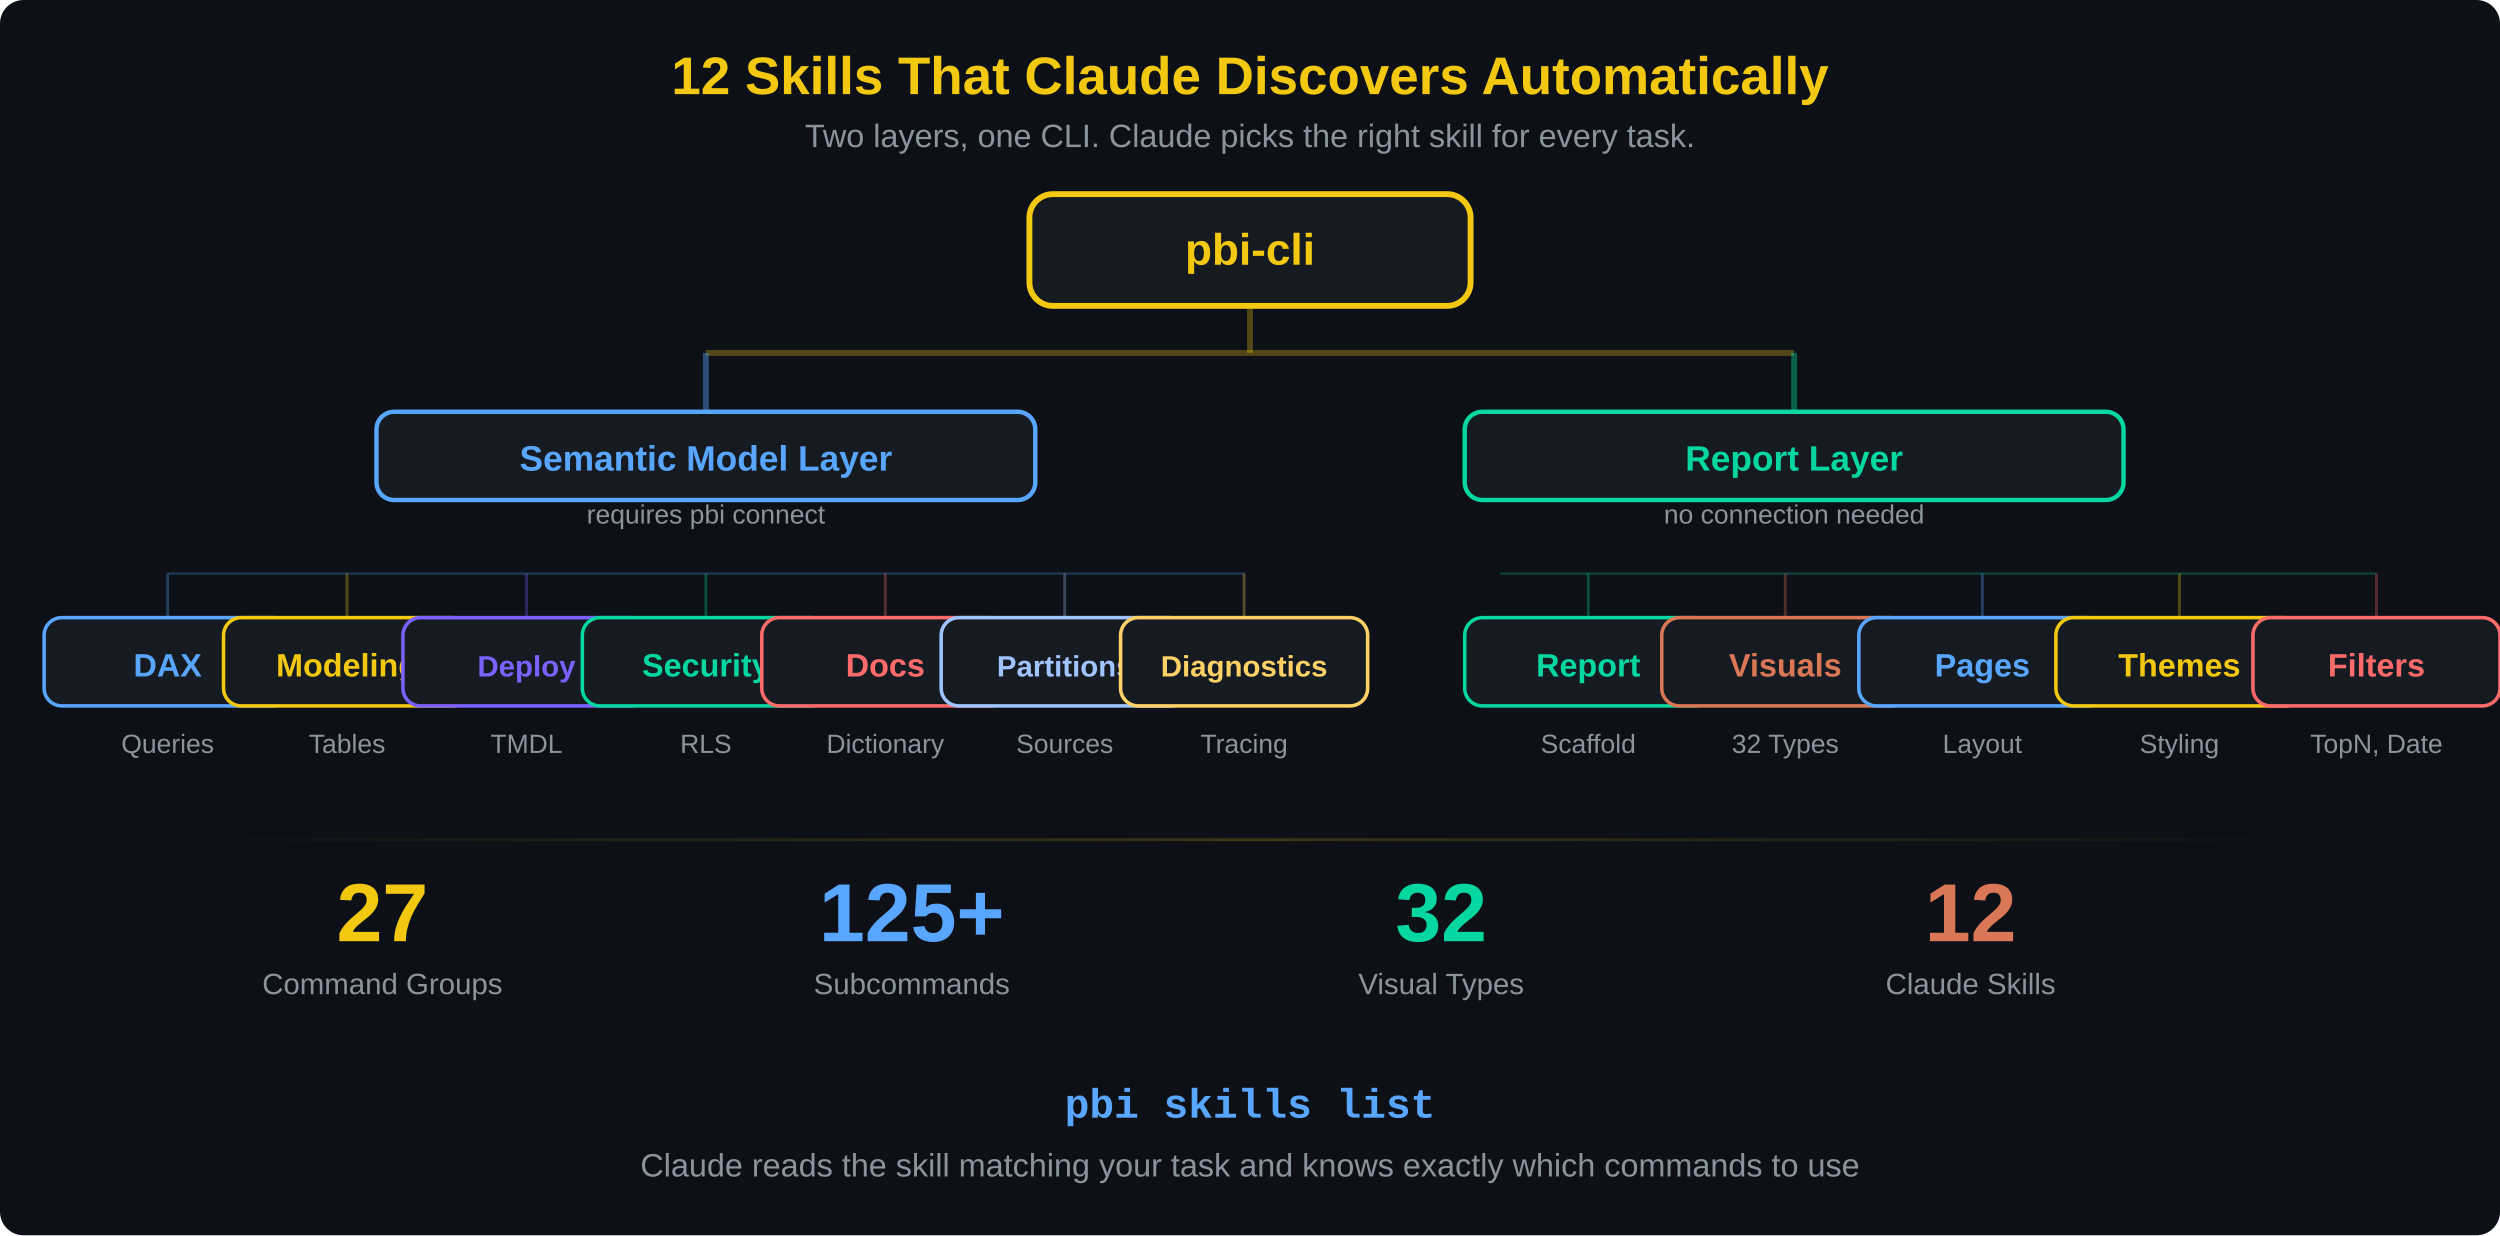
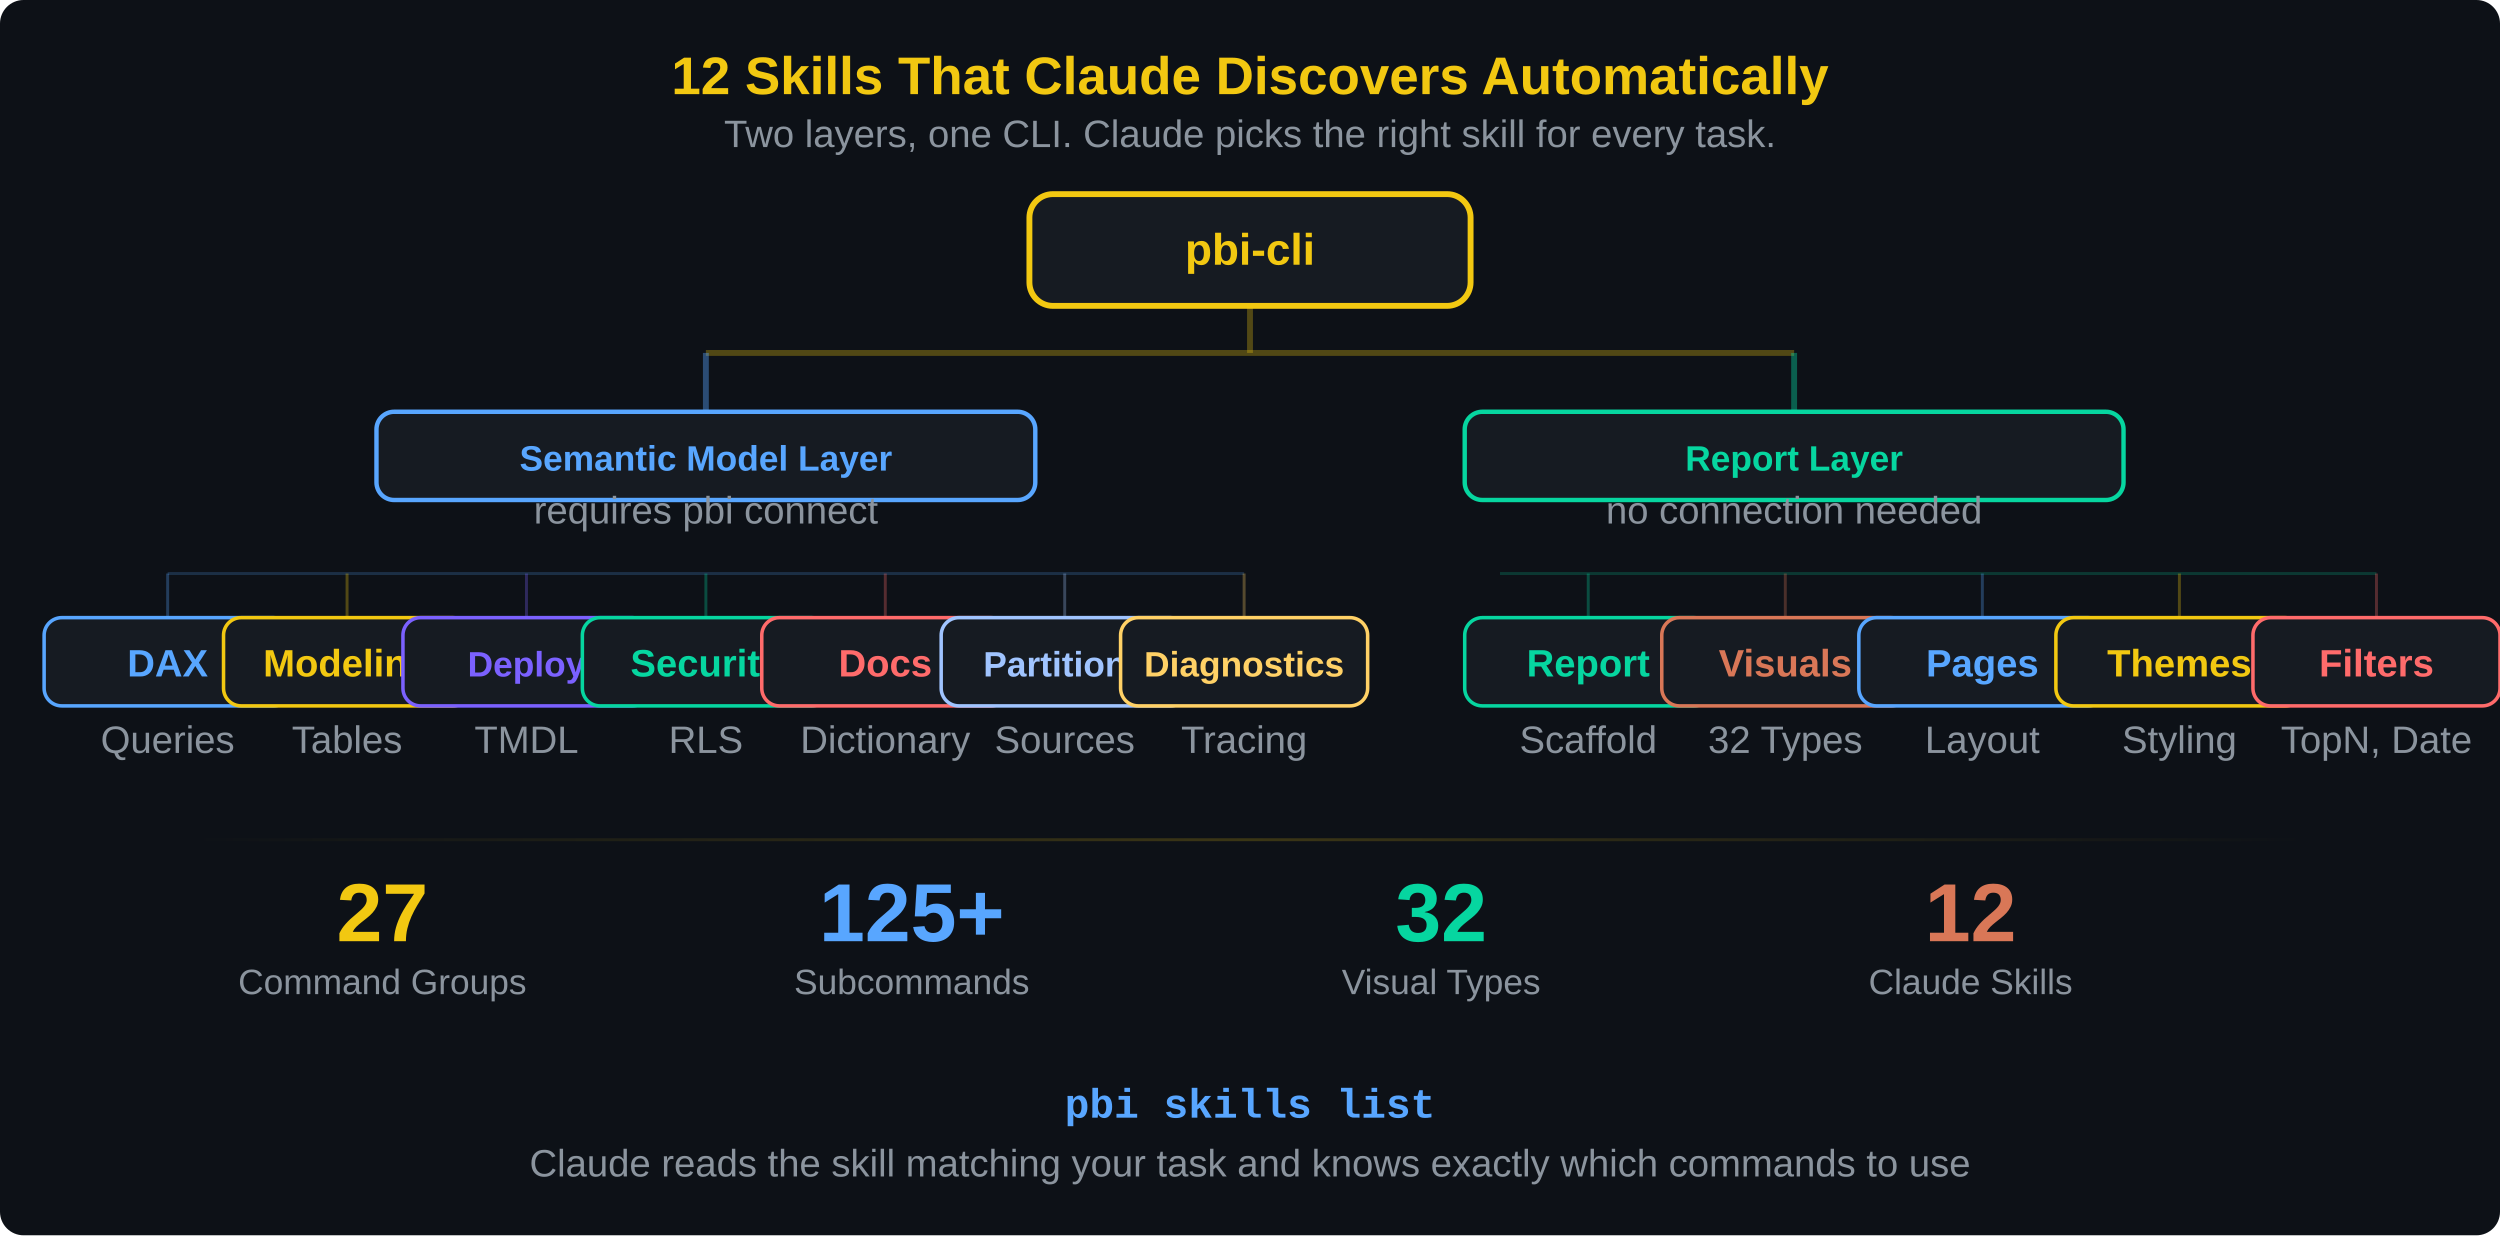
<svg xmlns="http://www.w3.org/2000/svg" width="850" height="420" viewBox="0 0 850 420">
  <defs>
    <linearGradient id="glow-line" x1="0%" y1="0%" x2="100%" y2="0%">
      <stop offset="0%" stop-color="#F2C811" stop-opacity="0" />
      <stop offset="50%" stop-color="#F2C811" stop-opacity="0.2" />
      <stop offset="100%" stop-color="#F2C811" stop-opacity="0" />
    </linearGradient>
  </defs>
  <rect width="100%" height="100%" fill="#0d1117" rx="8" />
  <text x="425" y="32" font-family="'Segoe UI', Arial, sans-serif" font-size="18" fill="#F2C811" text-anchor="middle" font-weight="bold">12 Skills That Claude Discovers Automatically</text>
-   <text x="425" y="50" font-family="'Segoe UI', Arial, sans-serif" font-size="11" fill="#8b949e" text-anchor="middle">Two layers, one CLI. Claude picks the right skill for every task.</text>
+   <text x="425" y="50" font-family="'Segoe UI', Arial, sans-serif" font-size="13" fill="#8b949e" text-anchor="middle">Two layers, one CLI. Claude picks the right skill for every task.</text>
  <rect x="350" y="66" width="150" height="38" rx="8" fill="#161b22" stroke="#F2C811" stroke-width="2" />
  <text x="425" y="90" font-family="'Segoe UI', Arial, sans-serif" font-size="15" fill="#F2C811" text-anchor="middle" font-weight="bold">pbi-cli</text>
  <line x1="425" y1="104" x2="425" y2="120" stroke="#F2C811" stroke-width="2" stroke-opacity="0.3" />
  <line x1="240" y1="120" x2="610" y2="120" stroke="#F2C811" stroke-width="2" stroke-opacity="0.3" />
  <line x1="240" y1="120" x2="240" y2="140" stroke="#58a6ff" stroke-width="2" stroke-opacity="0.4" />
  <line x1="610" y1="120" x2="610" y2="140" stroke="#06d6a0" stroke-width="2" stroke-opacity="0.4" />
  <rect x="128" y="140" width="224" height="30" rx="6" fill="#161b22" stroke="#58a6ff" stroke-width="1.5" />
  <text x="240" y="160" font-family="'Segoe UI', Arial, sans-serif" font-size="12" fill="#58a6ff" text-anchor="middle" font-weight="bold">Semantic Model Layer</text>
-   <text x="240" y="178" font-family="'Segoe UI', Arial, sans-serif" font-size="9" fill="#8b949e" text-anchor="middle">requires pbi connect</text>
+   <text x="240" y="178" font-family="'Segoe UI', Arial, sans-serif" font-size="13" fill="#8b949e" text-anchor="middle">requires pbi connect</text>
  <line x1="57" y1="195" x2="423" y2="195" stroke="#58a6ff" stroke-width="1" stroke-opacity="0.2" />
  <line x1="57" y1="195" x2="57" y2="210" stroke="#58a6ff" stroke-width="1" stroke-opacity="0.3" />
  <rect x="15" y="210" width="84" height="30" rx="6" fill="#161b22" stroke="#58a6ff" stroke-width="1.2" />
-   <text x="57" y="230" font-family="'Segoe UI', Arial, sans-serif" font-size="11" fill="#58a6ff" text-anchor="middle" font-weight="bold">DAX</text>
-   <text x="57" y="256" font-family="'Segoe UI', Arial, sans-serif" font-size="9" fill="#8b949e" text-anchor="middle">Queries</text>
+   <text x="57" y="230" font-family="'Segoe UI', Arial, sans-serif" font-size="13" fill="#58a6ff" text-anchor="middle" font-weight="bold">DAX</text>
+   <text x="57" y="256" font-family="'Segoe UI', Arial, sans-serif" font-size="13" fill="#8b949e" text-anchor="middle">Queries</text>
  <line x1="118" y1="195" x2="118" y2="210" stroke="#F2C811" stroke-width="1" stroke-opacity="0.3" />
  <rect x="76" y="210" width="84" height="30" rx="6" fill="#161b22" stroke="#F2C811" stroke-width="1.2" />
-   <text x="118" y="230" font-family="'Segoe UI', Arial, sans-serif" font-size="11" fill="#F2C811" text-anchor="middle" font-weight="bold">Modeling</text>
-   <text x="118" y="256" font-family="'Segoe UI', Arial, sans-serif" font-size="9" fill="#8b949e" text-anchor="middle">Tables</text>
+   <text x="118" y="230" font-family="'Segoe UI', Arial, sans-serif" font-size="13" fill="#F2C811" text-anchor="middle" font-weight="bold">Modeling</text>
+   <text x="118" y="256" font-family="'Segoe UI', Arial, sans-serif" font-size="13" fill="#8b949e" text-anchor="middle">Tables</text>
  <line x1="179" y1="195" x2="179" y2="210" stroke="#7b61ff" stroke-width="1" stroke-opacity="0.3" />
  <rect x="137" y="210" width="84" height="30" rx="6" fill="#161b22" stroke="#7b61ff" stroke-width="1.2" />
-   <text x="179" y="230" font-family="'Segoe UI', Arial, sans-serif" font-size="10" fill="#7b61ff" text-anchor="middle" font-weight="bold">Deploy</text>
-   <text x="179" y="256" font-family="'Segoe UI', Arial, sans-serif" font-size="9" fill="#8b949e" text-anchor="middle">TMDL</text>
+   <text x="179" y="230" font-family="'Segoe UI', Arial, sans-serif" font-size="12" fill="#7b61ff" text-anchor="middle" font-weight="bold">Deploy</text>
+   <text x="179" y="256" font-family="'Segoe UI', Arial, sans-serif" font-size="13" fill="#8b949e" text-anchor="middle">TMDL</text>
  <line x1="240" y1="195" x2="240" y2="210" stroke="#06d6a0" stroke-width="1" stroke-opacity="0.3" />
  <rect x="198" y="210" width="84" height="30" rx="6" fill="#161b22" stroke="#06d6a0" stroke-width="1.2" />
-   <text x="240" y="230" font-family="'Segoe UI', Arial, sans-serif" font-size="11" fill="#06d6a0" text-anchor="middle" font-weight="bold">Security</text>
-   <text x="240" y="256" font-family="'Segoe UI', Arial, sans-serif" font-size="9" fill="#8b949e" text-anchor="middle">RLS</text>
+   <text x="240" y="230" font-family="'Segoe UI', Arial, sans-serif" font-size="13" fill="#06d6a0" text-anchor="middle" font-weight="bold">Security</text>
+   <text x="240" y="256" font-family="'Segoe UI', Arial, sans-serif" font-size="13" fill="#8b949e" text-anchor="middle">RLS</text>
  <line x1="301" y1="195" x2="301" y2="210" stroke="#ff6b6b" stroke-width="1" stroke-opacity="0.3" />
  <rect x="259" y="210" width="84" height="30" rx="6" fill="#161b22" stroke="#ff6b6b" stroke-width="1.2" />
-   <text x="301" y="230" font-family="'Segoe UI', Arial, sans-serif" font-size="11" fill="#ff6b6b" text-anchor="middle" font-weight="bold">Docs</text>
-   <text x="301" y="256" font-family="'Segoe UI', Arial, sans-serif" font-size="9" fill="#8b949e" text-anchor="middle">Dictionary</text>
+   <text x="301" y="230" font-family="'Segoe UI', Arial, sans-serif" font-size="13" fill="#ff6b6b" text-anchor="middle" font-weight="bold">Docs</text>
+   <text x="301" y="256" font-family="'Segoe UI', Arial, sans-serif" font-size="13" fill="#8b949e" text-anchor="middle">Dictionary</text>
  <line x1="362" y1="195" x2="362" y2="210" stroke="#a0c4ff" stroke-width="1" stroke-opacity="0.3" />
  <rect x="320" y="210" width="84" height="30" rx="6" fill="#161b22" stroke="#a0c4ff" stroke-width="1.2" />
-   <text x="362" y="230" font-family="'Segoe UI', Arial, sans-serif" font-size="10" fill="#a0c4ff" text-anchor="middle" font-weight="bold">Partitions</text>
-   <text x="362" y="256" font-family="'Segoe UI', Arial, sans-serif" font-size="9" fill="#8b949e" text-anchor="middle">Sources</text>
+   <text x="362" y="230" font-family="'Segoe UI', Arial, sans-serif" font-size="12" fill="#a0c4ff" text-anchor="middle" font-weight="bold">Partitions</text>
+   <text x="362" y="256" font-family="'Segoe UI', Arial, sans-serif" font-size="13" fill="#8b949e" text-anchor="middle">Sources</text>
  <line x1="423" y1="195" x2="423" y2="210" stroke="#ffd166" stroke-width="1" stroke-opacity="0.3" />
  <rect x="381" y="210" width="84" height="30" rx="6" fill="#161b22" stroke="#ffd166" stroke-width="1.2" />
-   <text x="423" y="230" font-family="'Segoe UI', Arial, sans-serif" font-size="10" fill="#ffd166" text-anchor="middle" font-weight="bold">Diagnostics</text>
-   <text x="423" y="256" font-family="'Segoe UI', Arial, sans-serif" font-size="9" fill="#8b949e" text-anchor="middle">Tracing</text>
+   <text x="423" y="230" font-family="'Segoe UI', Arial, sans-serif" font-size="12" fill="#ffd166" text-anchor="middle" font-weight="bold">Diagnostics</text>
+   <text x="423" y="256" font-family="'Segoe UI', Arial, sans-serif" font-size="13" fill="#8b949e" text-anchor="middle">Tracing</text>
  <rect x="498" y="140" width="224" height="30" rx="6" fill="#161b22" stroke="#06d6a0" stroke-width="1.5" />
  <text x="610" y="160" font-family="'Segoe UI', Arial, sans-serif" font-size="12" fill="#06d6a0" text-anchor="middle" font-weight="bold">Report Layer</text>
-   <text x="610" y="178" font-family="'Segoe UI', Arial, sans-serif" font-size="9" fill="#8b949e" text-anchor="middle">no connection needed</text>
+   <text x="610" y="178" font-family="'Segoe UI', Arial, sans-serif" font-size="13" fill="#8b949e" text-anchor="middle">no connection needed</text>
  <line x1="510" y1="195" x2="808" y2="195" stroke="#06d6a0" stroke-width="1" stroke-opacity="0.2" />
  <line x1="540" y1="195" x2="540" y2="210" stroke="#06d6a0" stroke-width="1" stroke-opacity="0.3" />
  <rect x="498" y="210" width="84" height="30" rx="6" fill="#161b22" stroke="#06d6a0" stroke-width="1.2" />
-   <text x="540" y="230" font-family="'Segoe UI', Arial, sans-serif" font-size="11" fill="#06d6a0" text-anchor="middle" font-weight="bold">Report</text>
-   <text x="540" y="256" font-family="'Segoe UI', Arial, sans-serif" font-size="9" fill="#8b949e" text-anchor="middle">Scaffold</text>
+   <text x="540" y="230" font-family="'Segoe UI', Arial, sans-serif" font-size="13" fill="#06d6a0" text-anchor="middle" font-weight="bold">Report</text>
+   <text x="540" y="256" font-family="'Segoe UI', Arial, sans-serif" font-size="13" fill="#8b949e" text-anchor="middle">Scaffold</text>
  <line x1="607" y1="195" x2="607" y2="210" stroke="#d97757" stroke-width="1" stroke-opacity="0.3" />
  <rect x="565" y="210" width="84" height="30" rx="6" fill="#161b22" stroke="#d97757" stroke-width="1.2" />
-   <text x="607" y="230" font-family="'Segoe UI', Arial, sans-serif" font-size="11" fill="#d97757" text-anchor="middle" font-weight="bold">Visuals</text>
-   <text x="607" y="256" font-family="'Segoe UI', Arial, sans-serif" font-size="9" fill="#8b949e" text-anchor="middle">32 Types</text>
+   <text x="607" y="230" font-family="'Segoe UI', Arial, sans-serif" font-size="13" fill="#d97757" text-anchor="middle" font-weight="bold">Visuals</text>
+   <text x="607" y="256" font-family="'Segoe UI', Arial, sans-serif" font-size="13" fill="#8b949e" text-anchor="middle">32 Types</text>
  <line x1="674" y1="195" x2="674" y2="210" stroke="#58a6ff" stroke-width="1" stroke-opacity="0.3" />
  <rect x="632" y="210" width="84" height="30" rx="6" fill="#161b22" stroke="#58a6ff" stroke-width="1.2" />
-   <text x="674" y="230" font-family="'Segoe UI', Arial, sans-serif" font-size="11" fill="#58a6ff" text-anchor="middle" font-weight="bold">Pages</text>
-   <text x="674" y="256" font-family="'Segoe UI', Arial, sans-serif" font-size="9" fill="#8b949e" text-anchor="middle">Layout</text>
+   <text x="674" y="230" font-family="'Segoe UI', Arial, sans-serif" font-size="13" fill="#58a6ff" text-anchor="middle" font-weight="bold">Pages</text>
+   <text x="674" y="256" font-family="'Segoe UI', Arial, sans-serif" font-size="13" fill="#8b949e" text-anchor="middle">Layout</text>
  <line x1="741" y1="195" x2="741" y2="210" stroke="#F2C811" stroke-width="1" stroke-opacity="0.3" />
  <rect x="699" y="210" width="84" height="30" rx="6" fill="#161b22" stroke="#F2C811" stroke-width="1.2" />
-   <text x="741" y="230" font-family="'Segoe UI', Arial, sans-serif" font-size="11" fill="#F2C811" text-anchor="middle" font-weight="bold">Themes</text>
-   <text x="741" y="256" font-family="'Segoe UI', Arial, sans-serif" font-size="9" fill="#8b949e" text-anchor="middle">Styling</text>
+   <text x="741" y="230" font-family="'Segoe UI', Arial, sans-serif" font-size="13" fill="#F2C811" text-anchor="middle" font-weight="bold">Themes</text>
+   <text x="741" y="256" font-family="'Segoe UI', Arial, sans-serif" font-size="13" fill="#8b949e" text-anchor="middle">Styling</text>
  <line x1="808" y1="195" x2="808" y2="210" stroke="#ff6b6b" stroke-width="1" stroke-opacity="0.3" />
  <rect x="766" y="210" width="84" height="30" rx="6" fill="#161b22" stroke="#ff6b6b" stroke-width="1.2" />
-   <text x="808" y="230" font-family="'Segoe UI', Arial, sans-serif" font-size="11" fill="#ff6b6b" text-anchor="middle" font-weight="bold">Filters</text>
-   <text x="808" y="256" font-family="'Segoe UI', Arial, sans-serif" font-size="9" fill="#8b949e" text-anchor="middle">TopN, Date</text>
+   <text x="808" y="230" font-family="'Segoe UI', Arial, sans-serif" font-size="13" fill="#ff6b6b" text-anchor="middle" font-weight="bold">Filters</text>
+   <text x="808" y="256" font-family="'Segoe UI', Arial, sans-serif" font-size="13" fill="#8b949e" text-anchor="middle">TopN, Date</text>
  <rect x="60" y="285" width="730" height="1" fill="url(#glow-line)" />
  <text x="130" y="320" font-family="'Segoe UI', Arial, sans-serif" font-size="28" fill="#F2C811" text-anchor="middle" font-weight="bold">27</text>
-   <text x="130" y="338" font-family="'Segoe UI', Arial, sans-serif" font-size="10" fill="#8b949e" text-anchor="middle">Command Groups</text>
+   <text x="130" y="338" font-family="'Segoe UI', Arial, sans-serif" font-size="12" fill="#8b949e" text-anchor="middle">Command Groups</text>
  <text x="310" y="320" font-family="'Segoe UI', Arial, sans-serif" font-size="28" fill="#58a6ff" text-anchor="middle" font-weight="bold">125+</text>
-   <text x="310" y="338" font-family="'Segoe UI', Arial, sans-serif" font-size="10" fill="#8b949e" text-anchor="middle">Subcommands</text>
+   <text x="310" y="338" font-family="'Segoe UI', Arial, sans-serif" font-size="12" fill="#8b949e" text-anchor="middle">Subcommands</text>
  <text x="490" y="320" font-family="'Segoe UI', Arial, sans-serif" font-size="28" fill="#06d6a0" text-anchor="middle" font-weight="bold">32</text>
-   <text x="490" y="338" font-family="'Segoe UI', Arial, sans-serif" font-size="10" fill="#8b949e" text-anchor="middle">Visual Types</text>
+   <text x="490" y="338" font-family="'Segoe UI', Arial, sans-serif" font-size="12" fill="#8b949e" text-anchor="middle">Visual Types</text>
  <text x="670" y="320" font-family="'Segoe UI', Arial, sans-serif" font-size="28" fill="#d97757" text-anchor="middle" font-weight="bold">12</text>
-   <text x="670" y="338" font-family="'Segoe UI', Arial, sans-serif" font-size="10" fill="#8b949e" text-anchor="middle">Claude Skills</text>
+   <text x="670" y="338" font-family="'Segoe UI', Arial, sans-serif" font-size="12" fill="#8b949e" text-anchor="middle">Claude Skills</text>
  <text x="425" y="380" font-family="'Courier New', Courier, monospace" font-size="14" fill="#58a6ff" text-anchor="middle" font-weight="bold">pbi skills list</text>
-   <text x="425" y="400" font-family="'Segoe UI', Arial, sans-serif" font-size="11" fill="#8b949e" text-anchor="middle">Claude reads the skill matching your task and knows exactly which commands to use</text>
+   <text x="425" y="400" font-family="'Segoe UI', Arial, sans-serif" font-size="13" fill="#8b949e" text-anchor="middle">Claude reads the skill matching your task and knows exactly which commands to use</text>
</svg>
